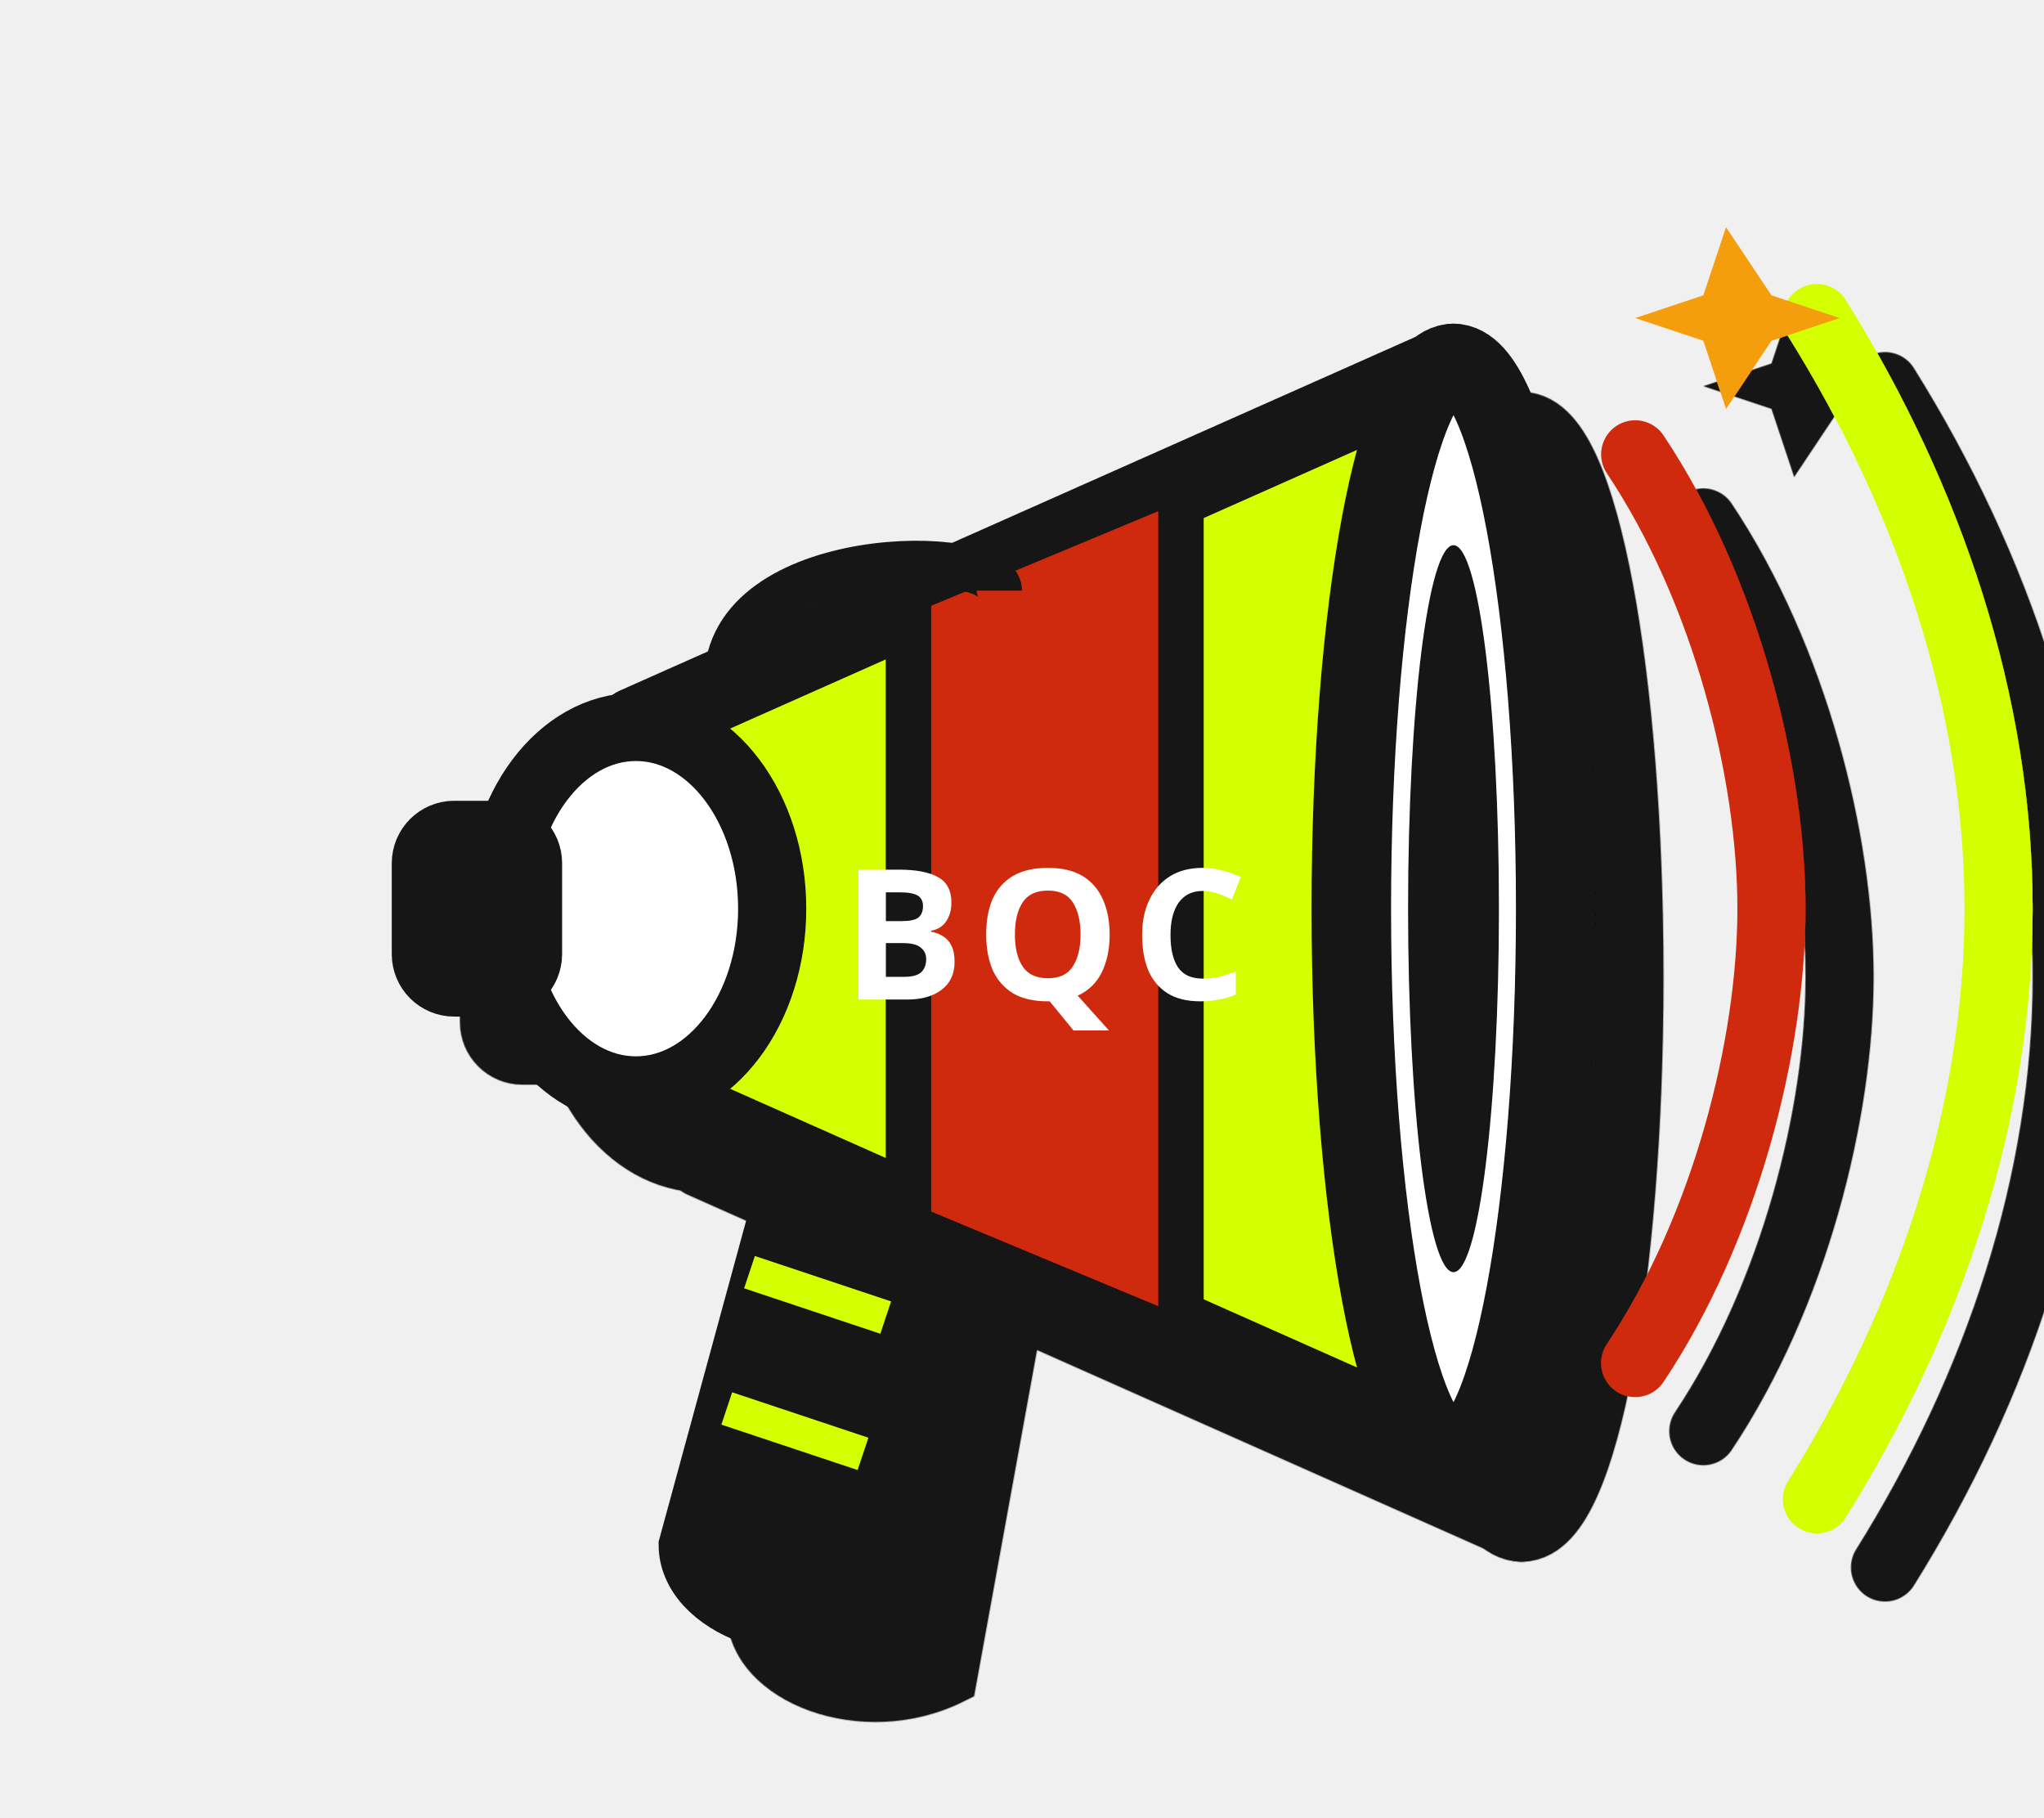
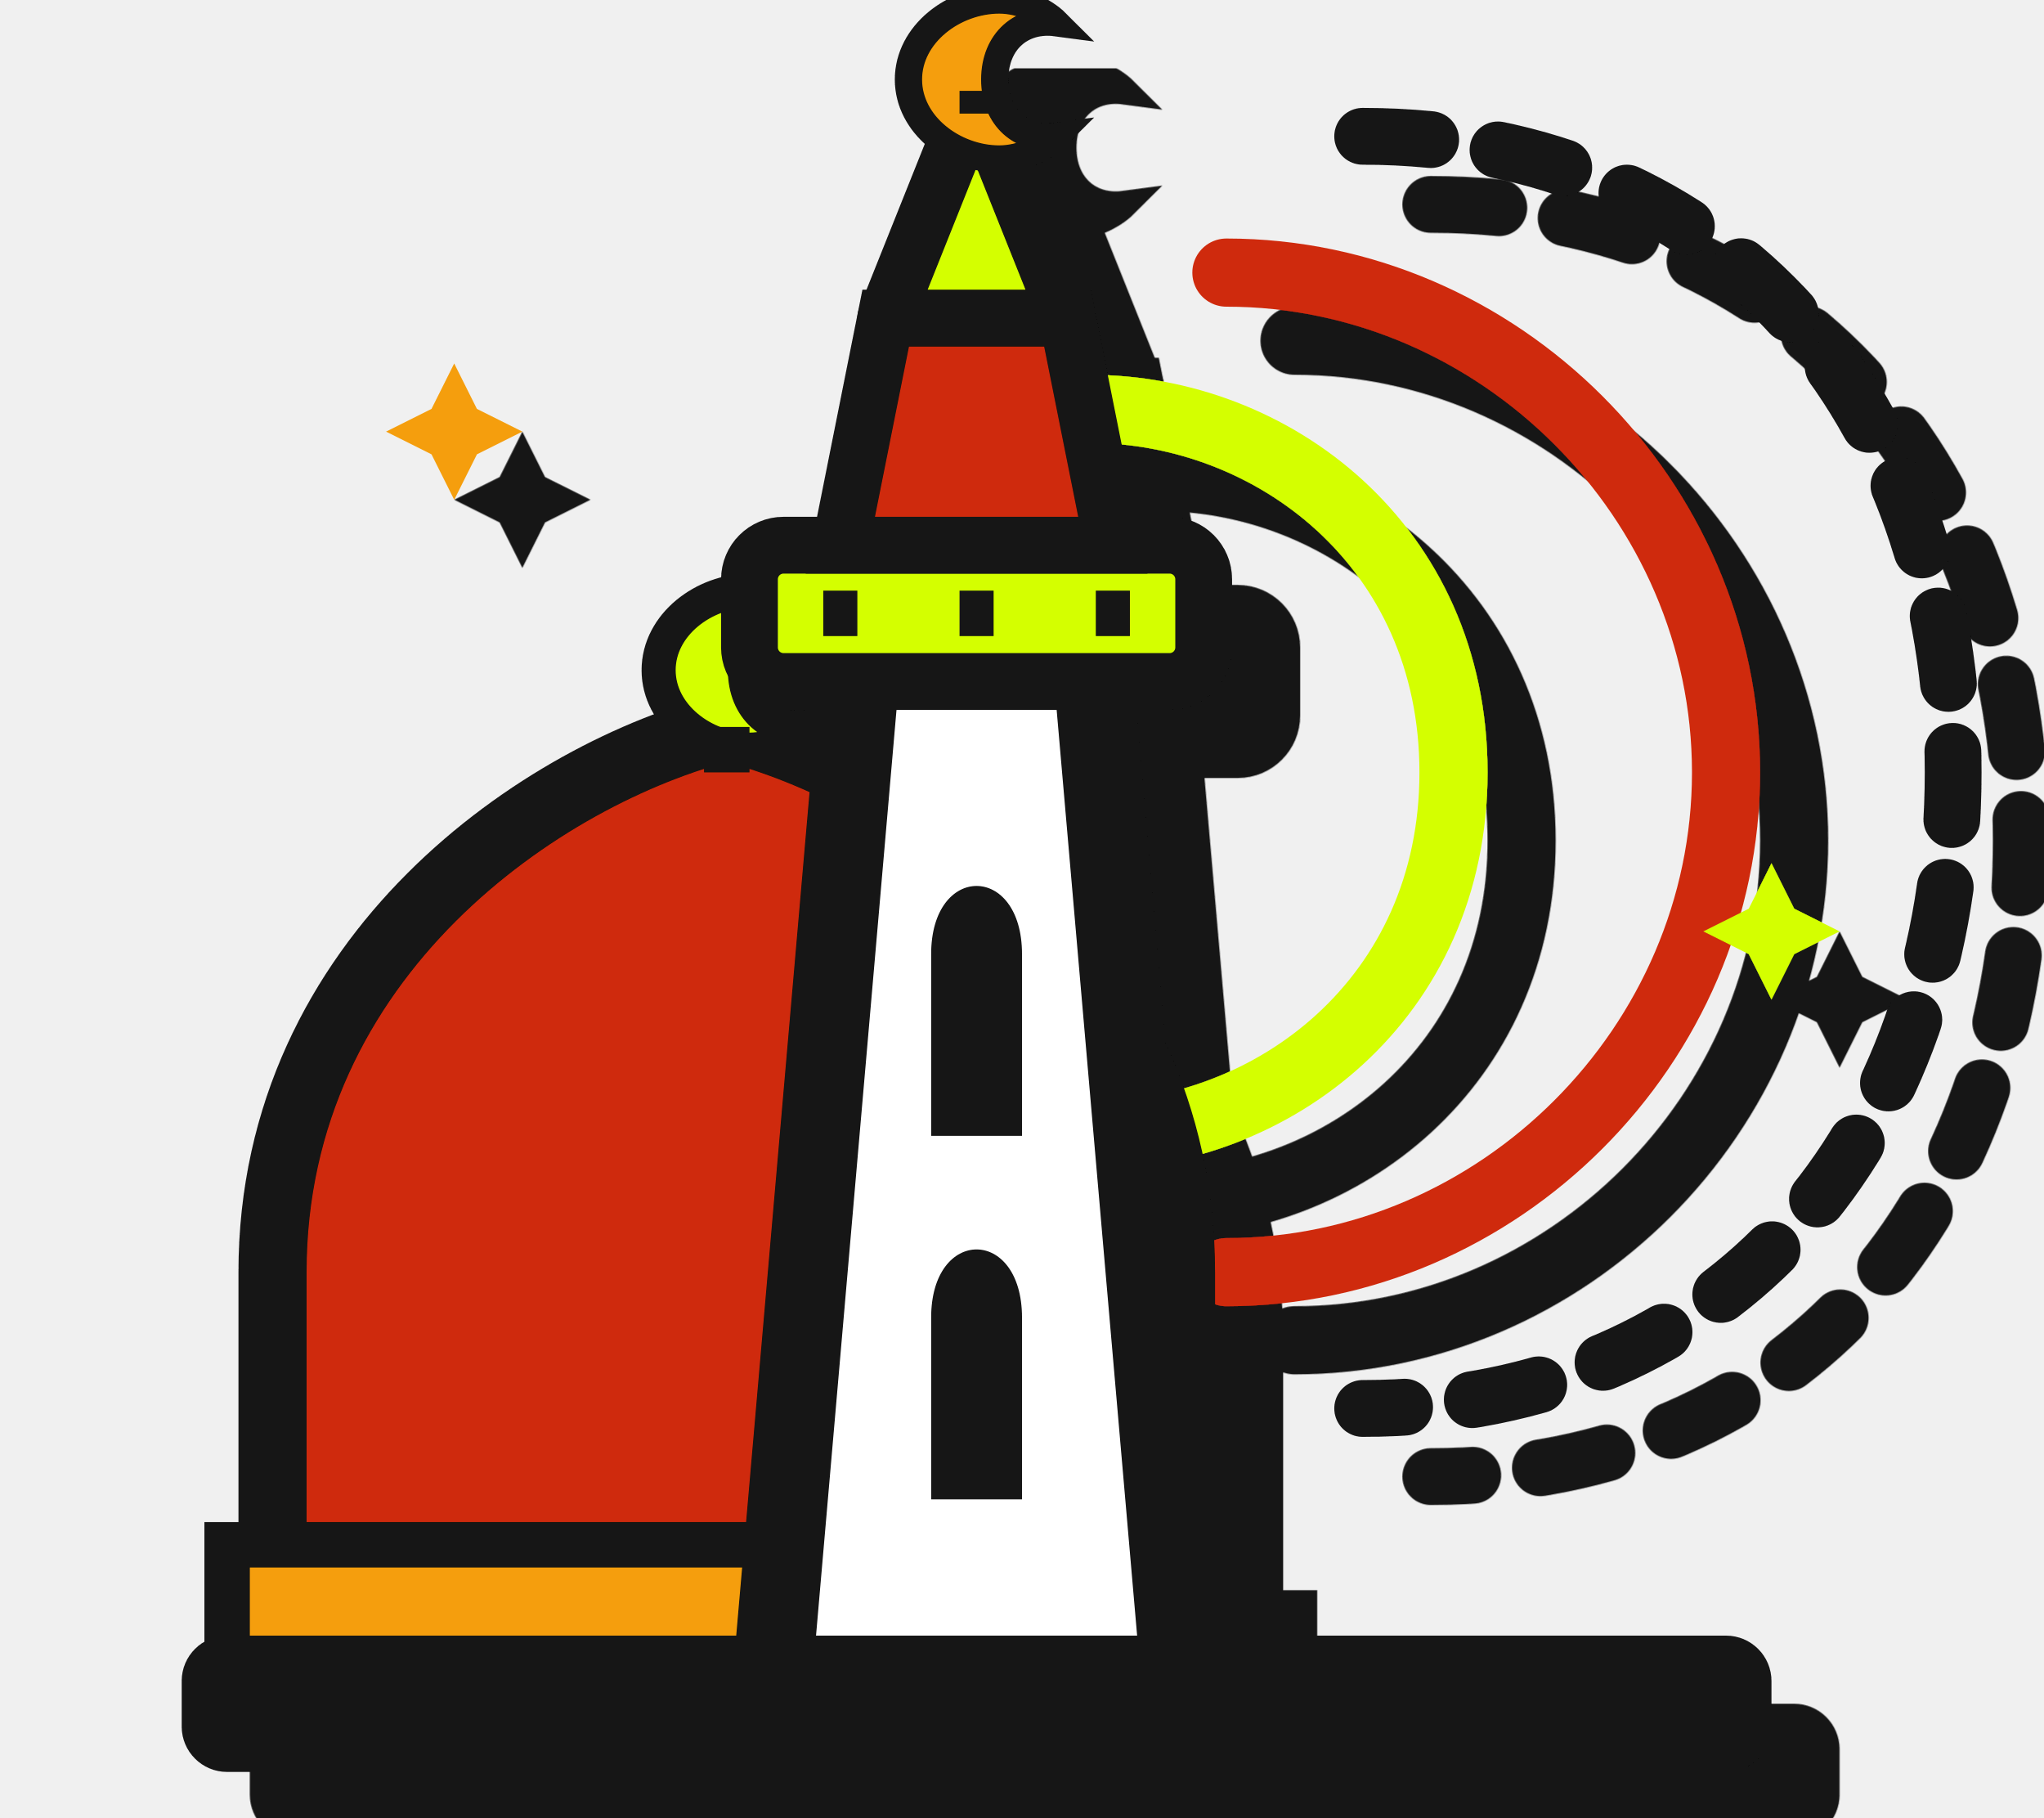
<svg xmlns="http://www.w3.org/2000/svg" viewBox="0 0 90 80" fill="none">
-   <g filter="drop-shadow(3px 3px 0px #121212)">
-     <path d="M72 20 C76 26 78 34 78 40 C78 46 76 54 72 60" stroke="#CF2B09" stroke-width="3" stroke-linecap="round" fill="none" />
-     <path d="M80 14 C85 22 88 31 88 40 C88 49 85 58 80 66" stroke="#D4FF00" stroke-width="3" stroke-linecap="round" fill="none" />
-     <polygon points="76,10 78,13 81,14 78,15 76,18 75,15 72,14 75,13" fill="#F59E0B" />
-     <path d="M36 46 L30 68 C30 71 35 73 39 71 L43 49" fill="#121212" stroke="#121212" stroke-width="2" />
-     <line x1="33" y1="56" x2="39" y2="58" stroke="#D4FF00" stroke-width="1.5" />
-     <line x1="32" y1="62" x2="38" y2="64" stroke="#D4FF00" stroke-width="1.5" />
-     <polygon points="28,32 64,16 64,64 28,48" fill="#D4FF00" stroke="#121212" stroke-width="3.5" stroke-linejoin="round" />
-     <polygon points="40,26 52,21 52,59 40,54" fill="#CF2B09" stroke="#121212" stroke-width="2" />
-     <text x="46" y="44" font-family="'Space Grotesk', sans-serif" font-weight="900" font-size="8" fill="#FFFFFF" text-anchor="middle" letter-spacing="0.5">BQC</text>
-     <ellipse cx="28" cy="40" rx="6" ry="8" fill="#FFFFFF" stroke="#121212" stroke-width="3" />
-     <rect x="18" y="36" width="6" height="8" rx="2" fill="#121212" stroke="#121212" stroke-width="1.5" />
-     <ellipse cx="64" cy="40" rx="4.5" ry="24" fill="#FFFFFF" stroke="#121212" stroke-width="3.5" />
-     <ellipse cx="64" cy="40" rx="2" ry="16" fill="#121212" />
-     <path d="M32 30 C32 24 44 24 44 26" stroke="#121212" stroke-width="2" fill="none" />
+   <defs>
+     <filter id="minaretMosqueShadow" x="-15%" y="-15%" width="135%" height="135%">
+       <feDropShadow dx="3" dy="3" stdDeviation="0" flood-color="#121212" />
+     </filter>
+   </defs>
+   <g filter="url(#minaretMosqueShadow)">
+     <path d="M48 18 C56 18 64 24 64 34 C64 44 56 50 48 50" stroke="#D4FF00" stroke-width="3" stroke-linecap="round" fill="none" />
+     <path d="M54 12 C66 12 76 22 76 34 C76 46 66 56 54 56" stroke="#CF2B09" stroke-width="3" stroke-linecap="round" fill="none" />
+     <path d="M60 6 C76 6 86 18 86 34 C86 50 76 62 60 62" stroke="#121212" stroke-width="2.5" stroke-linecap="round" stroke-dasharray="3 3" fill="none" />
+     <path d="M12 72 L12 56 C12 42 24 34 32 32 C40 34 52 42 52 56 L52 72 Z" fill="#CF2B09" stroke="#121212" stroke-width="3" stroke-linejoin="round" />
+     <rect x="10" y="68" width="44" height="6" fill="#F59E0B" stroke="#121212" stroke-width="2" />
+     <path d="M33 26 C31 26 29 27.5 29 29.5 C29 31.5 31 33 33 33 C34 33 35 32.5 35.5 32 C34 32.2 32.8 31.2 32.8 29.5 C32.8 27.8 34 26.8 35.5 27 C35 26.5 34 26 33 26 Z" fill="#D4FF00" stroke="#121212" stroke-width="1.5" />
+     <line x1="32" y1="32" x2="32" y2="34" stroke="#121212" stroke-width="2" />
+     <polygon points="34,74 38,28 48,28 52,74" fill="#FFFFFF" stroke="#121212" stroke-width="3.5" stroke-linejoin="round" />
+     <path d="M41 42 C41 38 45 38 45 42 L45 50 L41 50 Z" fill="#121212" />
+     <path d="M41 58 C41 54 45 54 45 58 L45 66 L41 66 Z" fill="#121212" />
+     <rect x="33" y="24" width="20" height="6" rx="1.5" fill="#D4FF00" stroke="#121212" stroke-width="2.5" />
+     <line x1="37" y1="26" x2="37" y2="28" stroke="#121212" stroke-width="1.5" />
+     <line x1="43" y1="26" x2="43" y2="28" stroke="#121212" stroke-width="1.5" />
+     <line x1="49" y1="26" x2="49" y2="28" stroke="#121212" stroke-width="1.5" />
+     <polygon points="37,24 39,14 47,14 49,24" fill="#CF2B09" stroke="#121212" stroke-width="2.5" />
+     <polygon points="39,14 43,4 47,14" fill="#D4FF00" stroke="#121212" stroke-width="2.5" stroke-linejoin="round" />
+     <path d="M44 0 C42 0 40 1.5 40 3.5 C40 5.5 42 7 44 7 C45 7 46 6.5 46.5 6 C45 6.2 43.8 5.2 43.8 3.5 C43.8 1.8 45 0.8 46.5 1 C46 0.5 45 0 44 0 Z" fill="#F59E0B" stroke="#121212" stroke-width="1.2" />
+     <line x1="43" y1="4" x2="43" y2="5" stroke="#121212" stroke-width="1.5" />
+     <rect x="8" y="72" width="70" height="6" rx="2" fill="#121212" />
+     <polygon points="20,16 21,18 23,19 21,20 20,22 19,20 17,19 19,18" fill="#F59E0B" />
+     <polygon points="78,38 79,40 81,41 79,42 78,44 77,42 75,41 77,40" fill="#D4FF00" />
  </g>
</svg>
